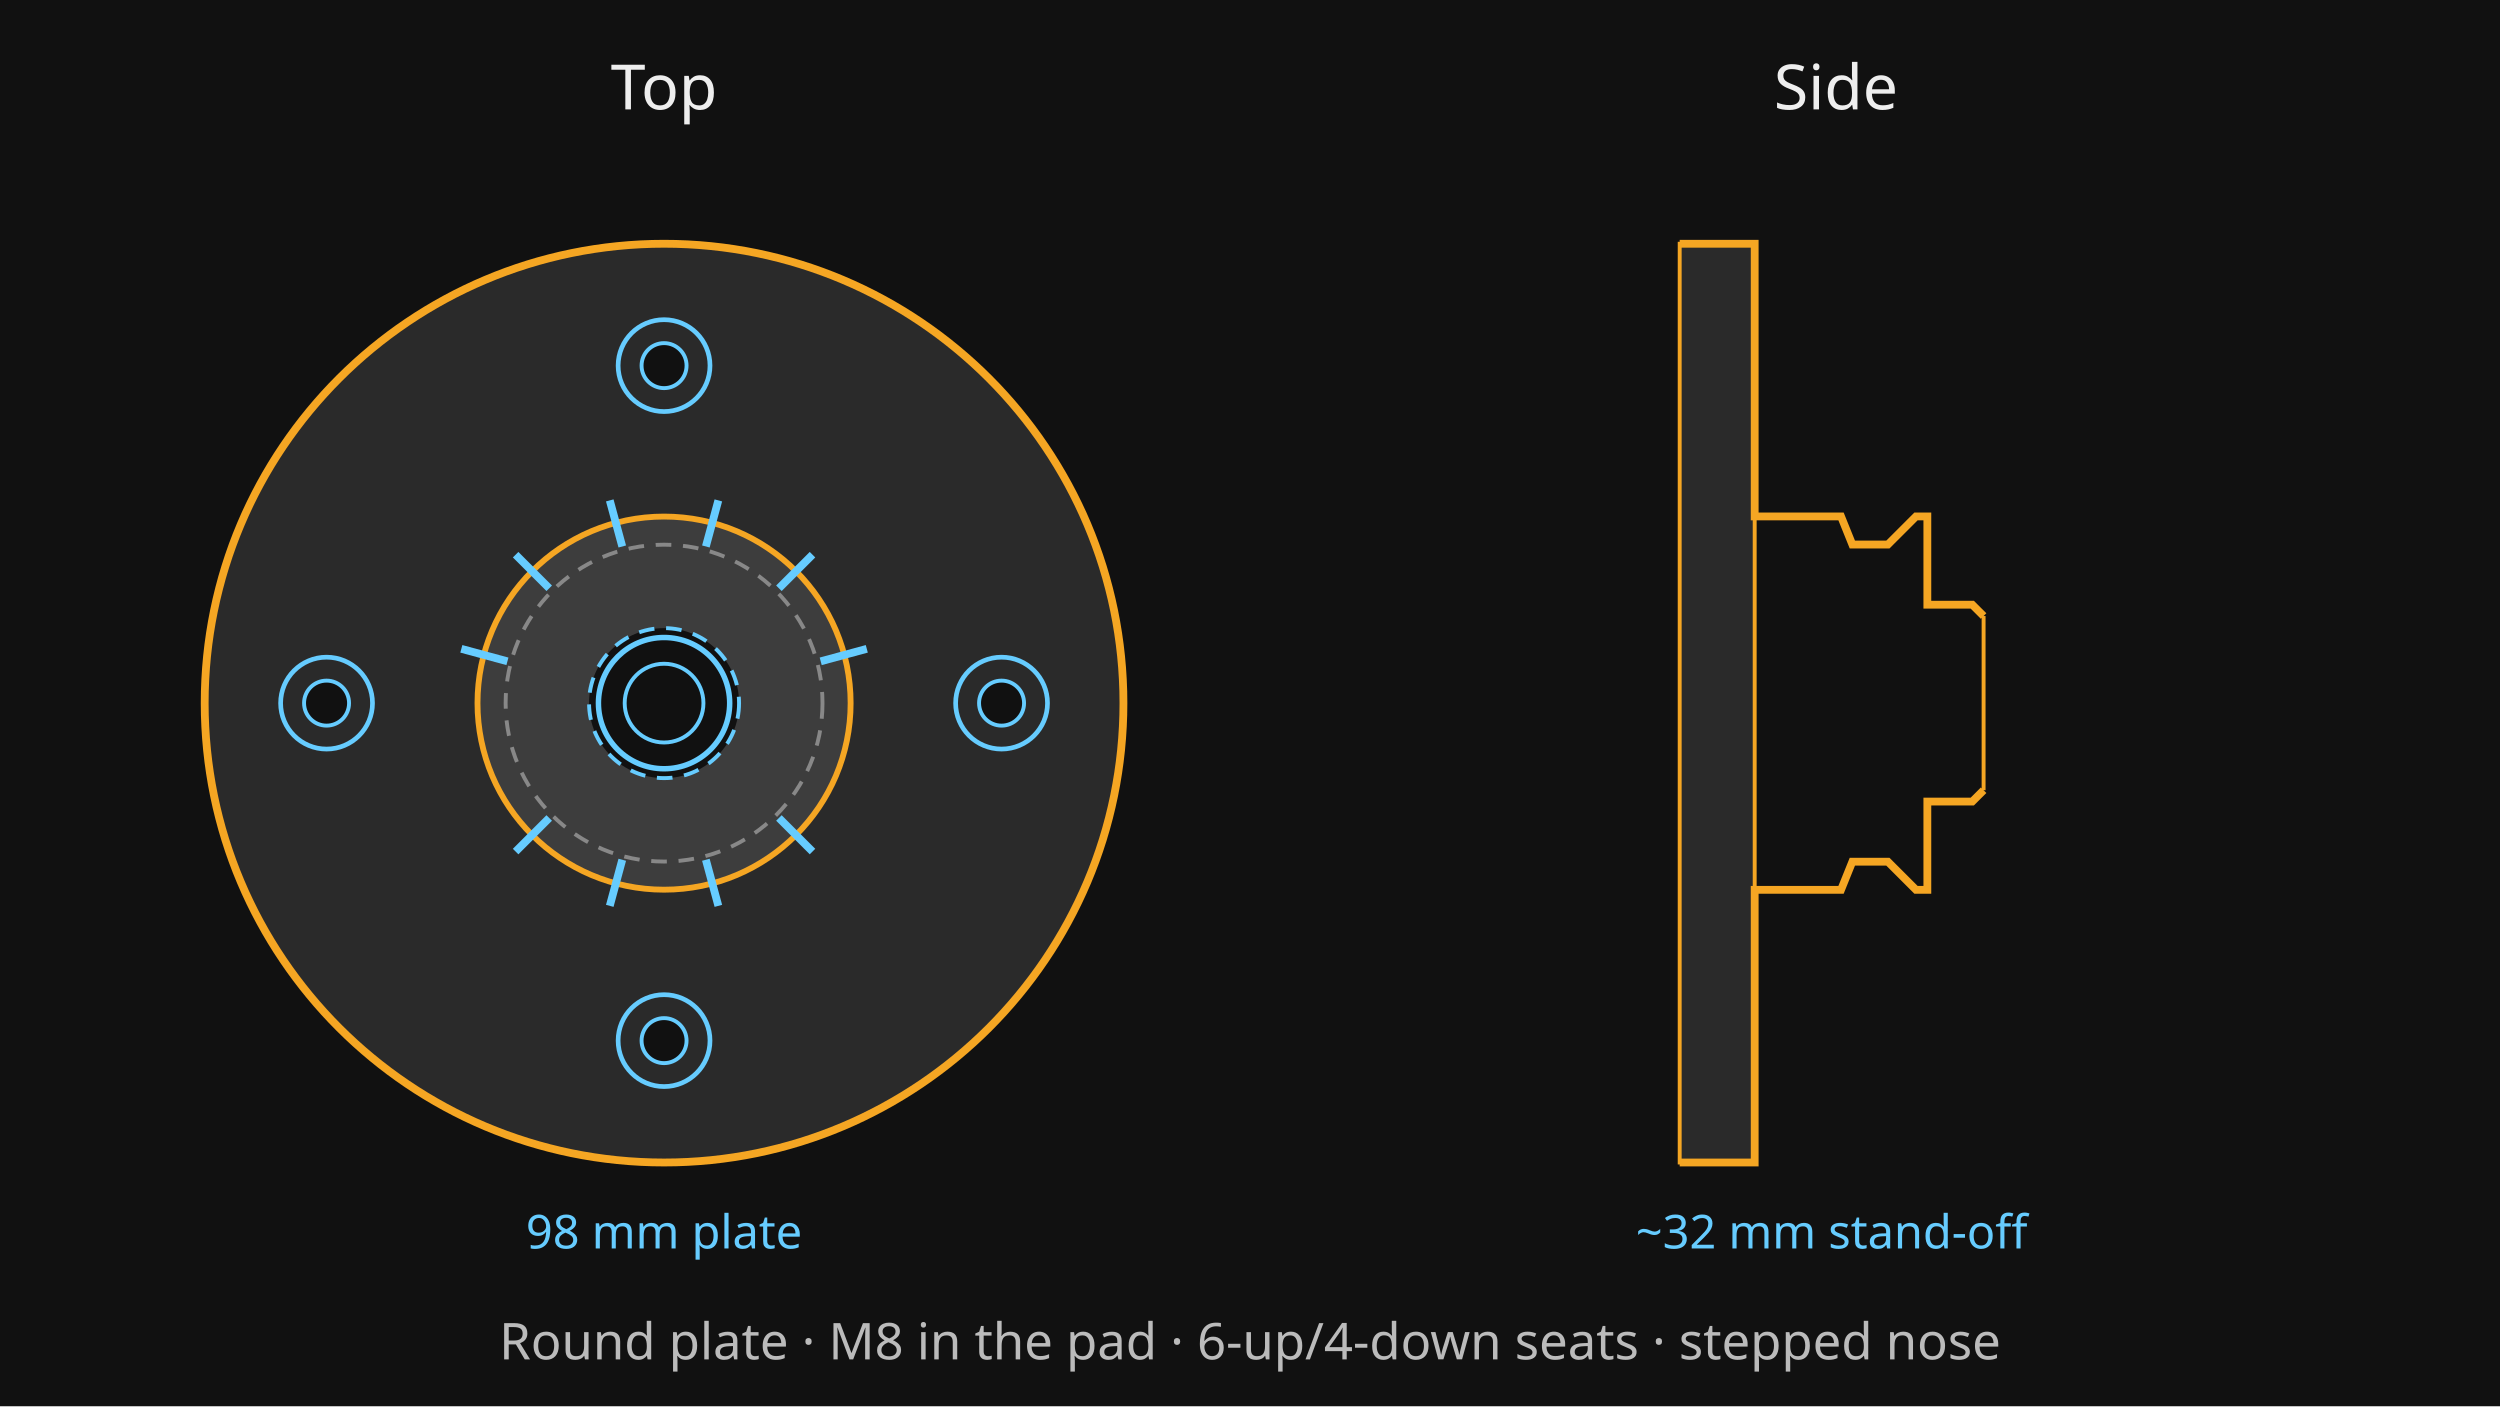
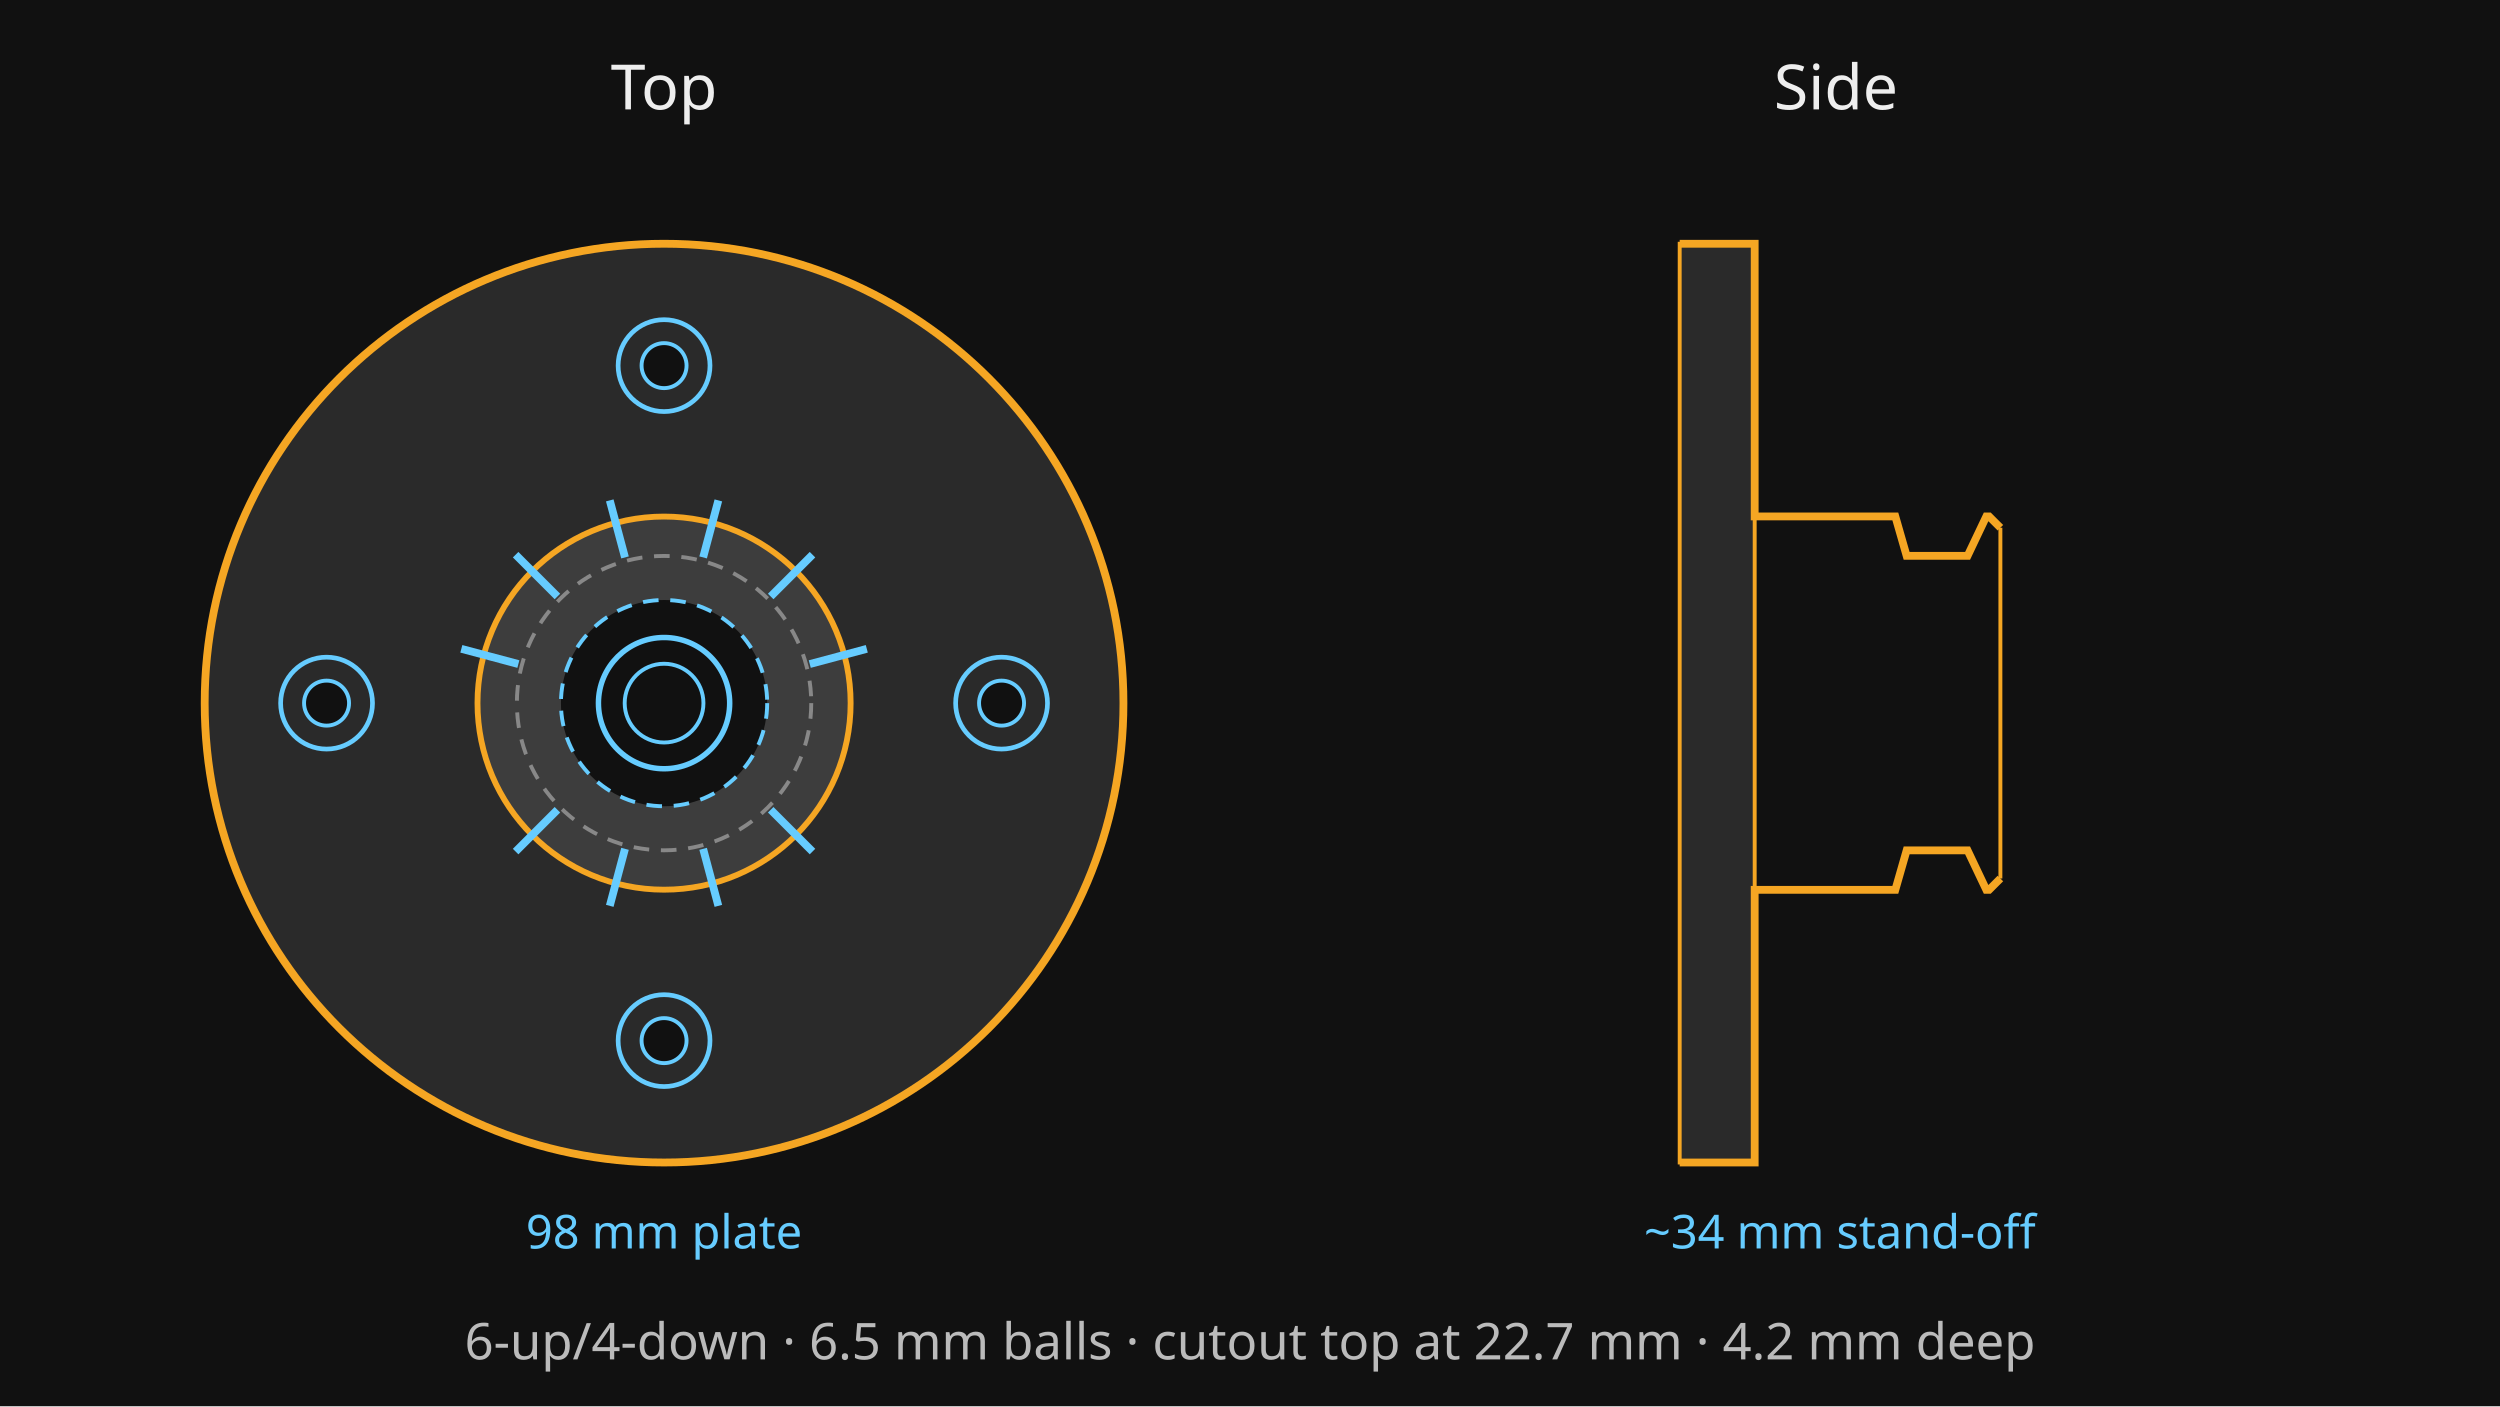
<svg xmlns="http://www.w3.org/2000/svg" width="640" height="360" viewBox="0 0 640 360">
  <rect width="100%" height="100%" fill="#111" />
  <text x="170" y="28" fill="#eee" font-family="system-ui,sans-serif" font-size="16" text-anchor="middle">Top</text>
  <text x="470" y="28" fill="#eee" font-family="system-ui,sans-serif" font-size="16" text-anchor="middle">Side</text>
-   <text x="320" y="348" fill="#bbb" font-family="system-ui,sans-serif" font-size="13" text-anchor="middle">Round plate  ·  M8 in the pad  ·  6-up/4-down seats  ·  stepped nose</text>
+   <text x="320" y="348" fill="#bbb" font-family="system-ui,sans-serif" font-size="13" text-anchor="middle">6-up/4-down  ·  6.5 mm balls  ·  cutout top at 22.7 mm  ·  4.2 mm deep</text>
  <circle cx="170" cy="180" r="117.6" fill="#2a2a2a" stroke="#f5a623" stroke-width="2" />
  <circle cx="170" cy="180" r="47.76" fill="#3d3d3d" stroke="#f5a623" stroke-width="1.5" />
-   <circle cx="170" cy="180" r="40.56" fill="none" stroke="#888" stroke-dasharray="4 3" />
-   <line x1="210.1" y1="169.3" x2="221.9" y2="166.1" stroke="#6cf" stroke-width="2" />
-   <line x1="199.4" y1="150.6" x2="208.0" y2="142.0" stroke="#6cf" stroke-width="2" />
-   <line x1="180.7" y1="139.9" x2="183.9" y2="128.1" stroke="#6cf" stroke-width="2" />
-   <line x1="159.3" y1="139.9" x2="156.1" y2="128.1" stroke="#6cf" stroke-width="2" />
-   <line x1="140.6" y1="150.6" x2="132.0" y2="142.0" stroke="#6cf" stroke-width="2" />
-   <line x1="129.9" y1="169.3" x2="118.1" y2="166.1" stroke="#6cf" stroke-width="2" />
-   <line x1="140.6" y1="209.4" x2="132.0" y2="218.0" stroke="#6cf" stroke-width="2" />
-   <line x1="159.3" y1="220.1" x2="156.1" y2="231.9" stroke="#6cf" stroke-width="2" />
-   <line x1="180.7" y1="220.1" x2="183.9" y2="231.9" stroke="#6cf" stroke-width="2" />
-   <line x1="199.4" y1="209.4" x2="208.0" y2="218.0" stroke="#6cf" stroke-width="2" />
-   <circle cx="170" cy="180" r="19.2" fill="#111" stroke="#6cf" stroke-dasharray="4 3" />
+   <circle cx="170" cy="180" r="37.68" fill="none" stroke="#888" stroke-dasharray="4 3" />
+   <line x1="207.3" y1="170.0" x2="221.9" y2="166.1" stroke="#6cf" stroke-width="2" />
+   <line x1="197.3" y1="152.7" x2="208.0" y2="142.0" stroke="#6cf" stroke-width="2" />
+   <line x1="180.0" y1="142.7" x2="183.9" y2="128.1" stroke="#6cf" stroke-width="2" />
+   <line x1="160.0" y1="142.7" x2="156.1" y2="128.1" stroke="#6cf" stroke-width="2" />
+   <line x1="142.7" y1="152.7" x2="132.0" y2="142.0" stroke="#6cf" stroke-width="2" />
+   <line x1="132.7" y1="170.0" x2="118.1" y2="166.1" stroke="#6cf" stroke-width="2" />
+   <line x1="142.7" y1="207.3" x2="132.0" y2="218.0" stroke="#6cf" stroke-width="2" />
+   <line x1="160.0" y1="217.3" x2="156.1" y2="231.9" stroke="#6cf" stroke-width="2" />
+   <line x1="180.0" y1="217.3" x2="183.9" y2="231.9" stroke="#6cf" stroke-width="2" />
+   <line x1="197.3" y1="207.3" x2="208.0" y2="218.0" stroke="#6cf" stroke-width="2" />
+   <circle cx="170" cy="180" r="26.4" fill="#111" stroke="#6cf" stroke-dasharray="4 3" />
  <circle cx="170" cy="180" r="16.8" fill="none" stroke="#6cf" stroke-width="1.4" />
  <circle cx="170" cy="180" r="10.08" fill="#111" stroke="#6cf" />
  <circle cx="256.4" cy="180.0" r="11.76" fill="none" stroke="#6cf" stroke-width="1.2" />
  <circle cx="256.4" cy="180.0" r="5.76" fill="#111" stroke="#6cf" />
  <circle cx="170.0" cy="93.6" r="11.76" fill="none" stroke="#6cf" stroke-width="1.2" />
  <circle cx="170.0" cy="93.6" r="5.76" fill="#111" stroke="#6cf" />
  <circle cx="83.6" cy="180.0" r="11.76" fill="none" stroke="#6cf" stroke-width="1.2" />
  <circle cx="83.6" cy="180.0" r="5.76" fill="#111" stroke="#6cf" />
  <circle cx="170.0" cy="266.4" r="11.76" fill="none" stroke="#6cf" stroke-width="1.2" />
  <circle cx="170.0" cy="266.4" r="5.76" fill="#111" stroke="#6cf" />
  <rect x="430.0" y="62.4" width="19.2" height="235.2" fill="#2a2a2a" stroke="#f5a623" />
-   <polyline points="430.0,62.4 449.2,62.4 449.2,132.2 471.3,132.2 474.2,139.4 483.3,139.4 490.5,132.2 493.4,132.2 493.4,154.8 504.9,154.8 507.8,157.7" fill="none" stroke="#f5a623" stroke-width="2" />
-   <polyline points="430.0,297.6 449.2,297.6 449.2,227.8 471.3,227.8 474.2,220.6 483.3,220.6 490.5,227.8 493.4,227.8 493.4,205.2 504.9,205.2 507.8,202.3" fill="none" stroke="#f5a623" stroke-width="2" />
-   <line x1="507.8" y1="157.7" x2="507.8" y2="202.3" stroke="#f5a623" />
+   <polyline points="430.0,62.4 449.2,62.4 449.2,132.2 485.2,132.2 488.1,142.3 503.7,142.3 508.5,132.2 509.2,132.2 512.1,135.1" fill="none" stroke="#f5a623" stroke-width="2" />
+   <polyline points="430.0,297.6 449.2,297.6 449.2,227.8 485.2,227.8 488.1,217.7 503.7,217.7 508.5,227.8 509.2,227.8 512.1,224.9" fill="none" stroke="#f5a623" stroke-width="2" />
+   <line x1="512.1" y1="135.1" x2="512.1" y2="224.9" stroke="#f5a623" />
  <text x="170" y="319.6" fill="#6cf" font-family="system-ui,sans-serif" font-size="12" text-anchor="middle">98 mm plate</text>
-   <text x="468.9" y="319.6" fill="#6cf" font-family="system-ui,sans-serif" font-size="12" text-anchor="middle">~32 mm stand-off</text>
+   <text x="471.0" y="319.6" fill="#6cf" font-family="system-ui,sans-serif" font-size="12" text-anchor="middle">~34 mm stand-off</text>
</svg>
